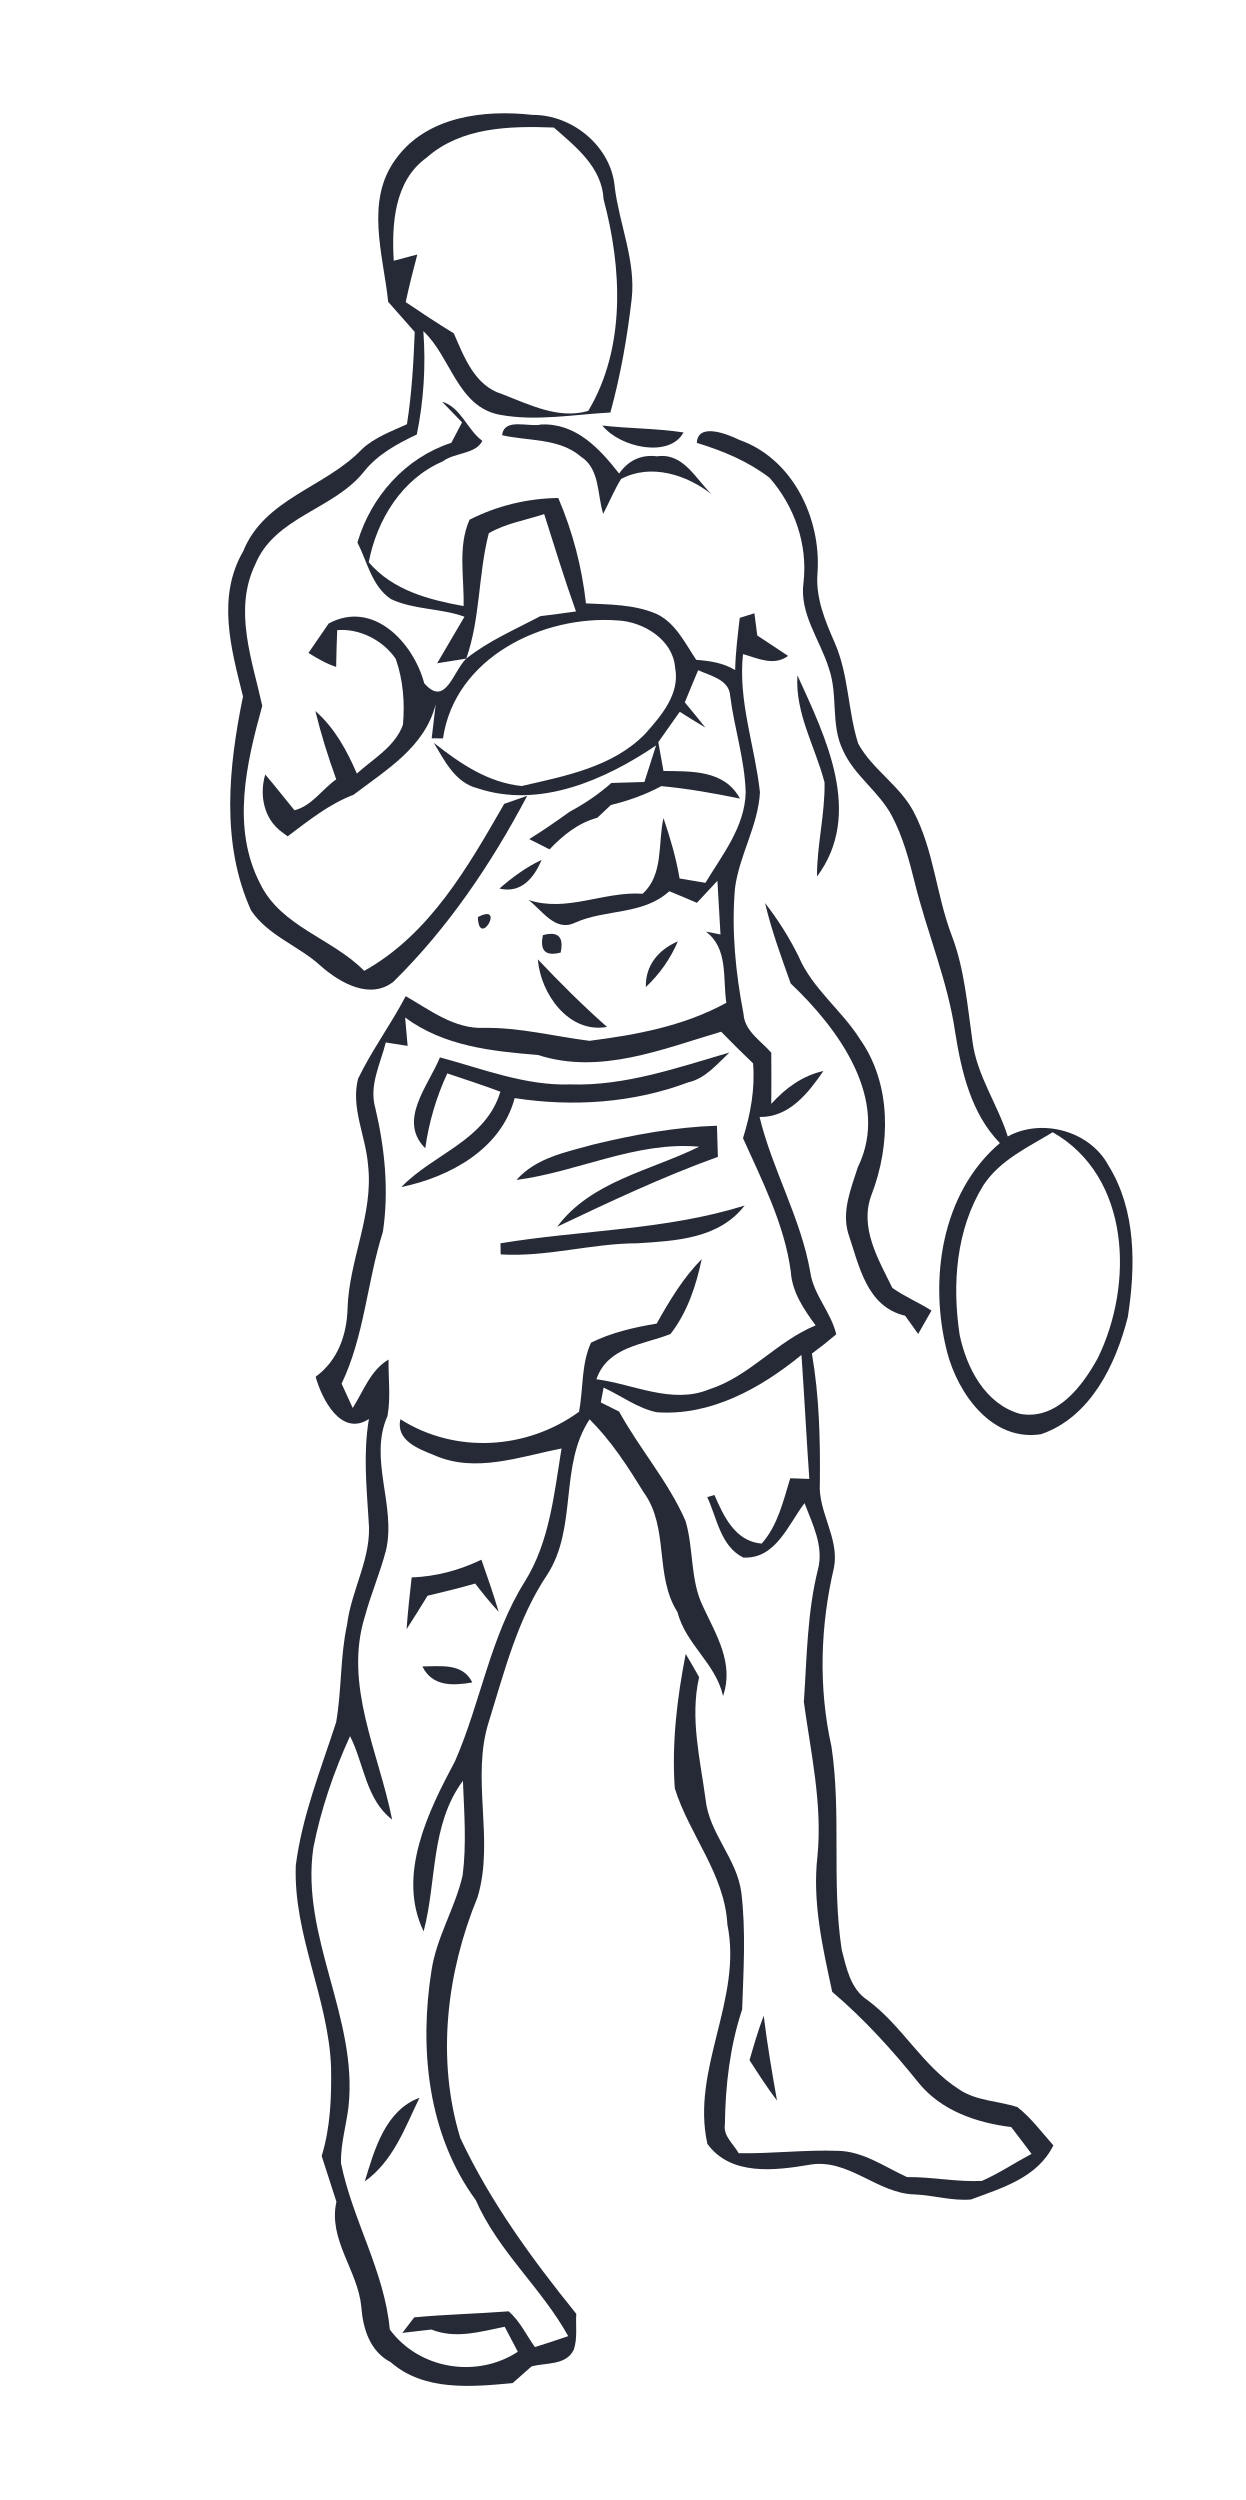
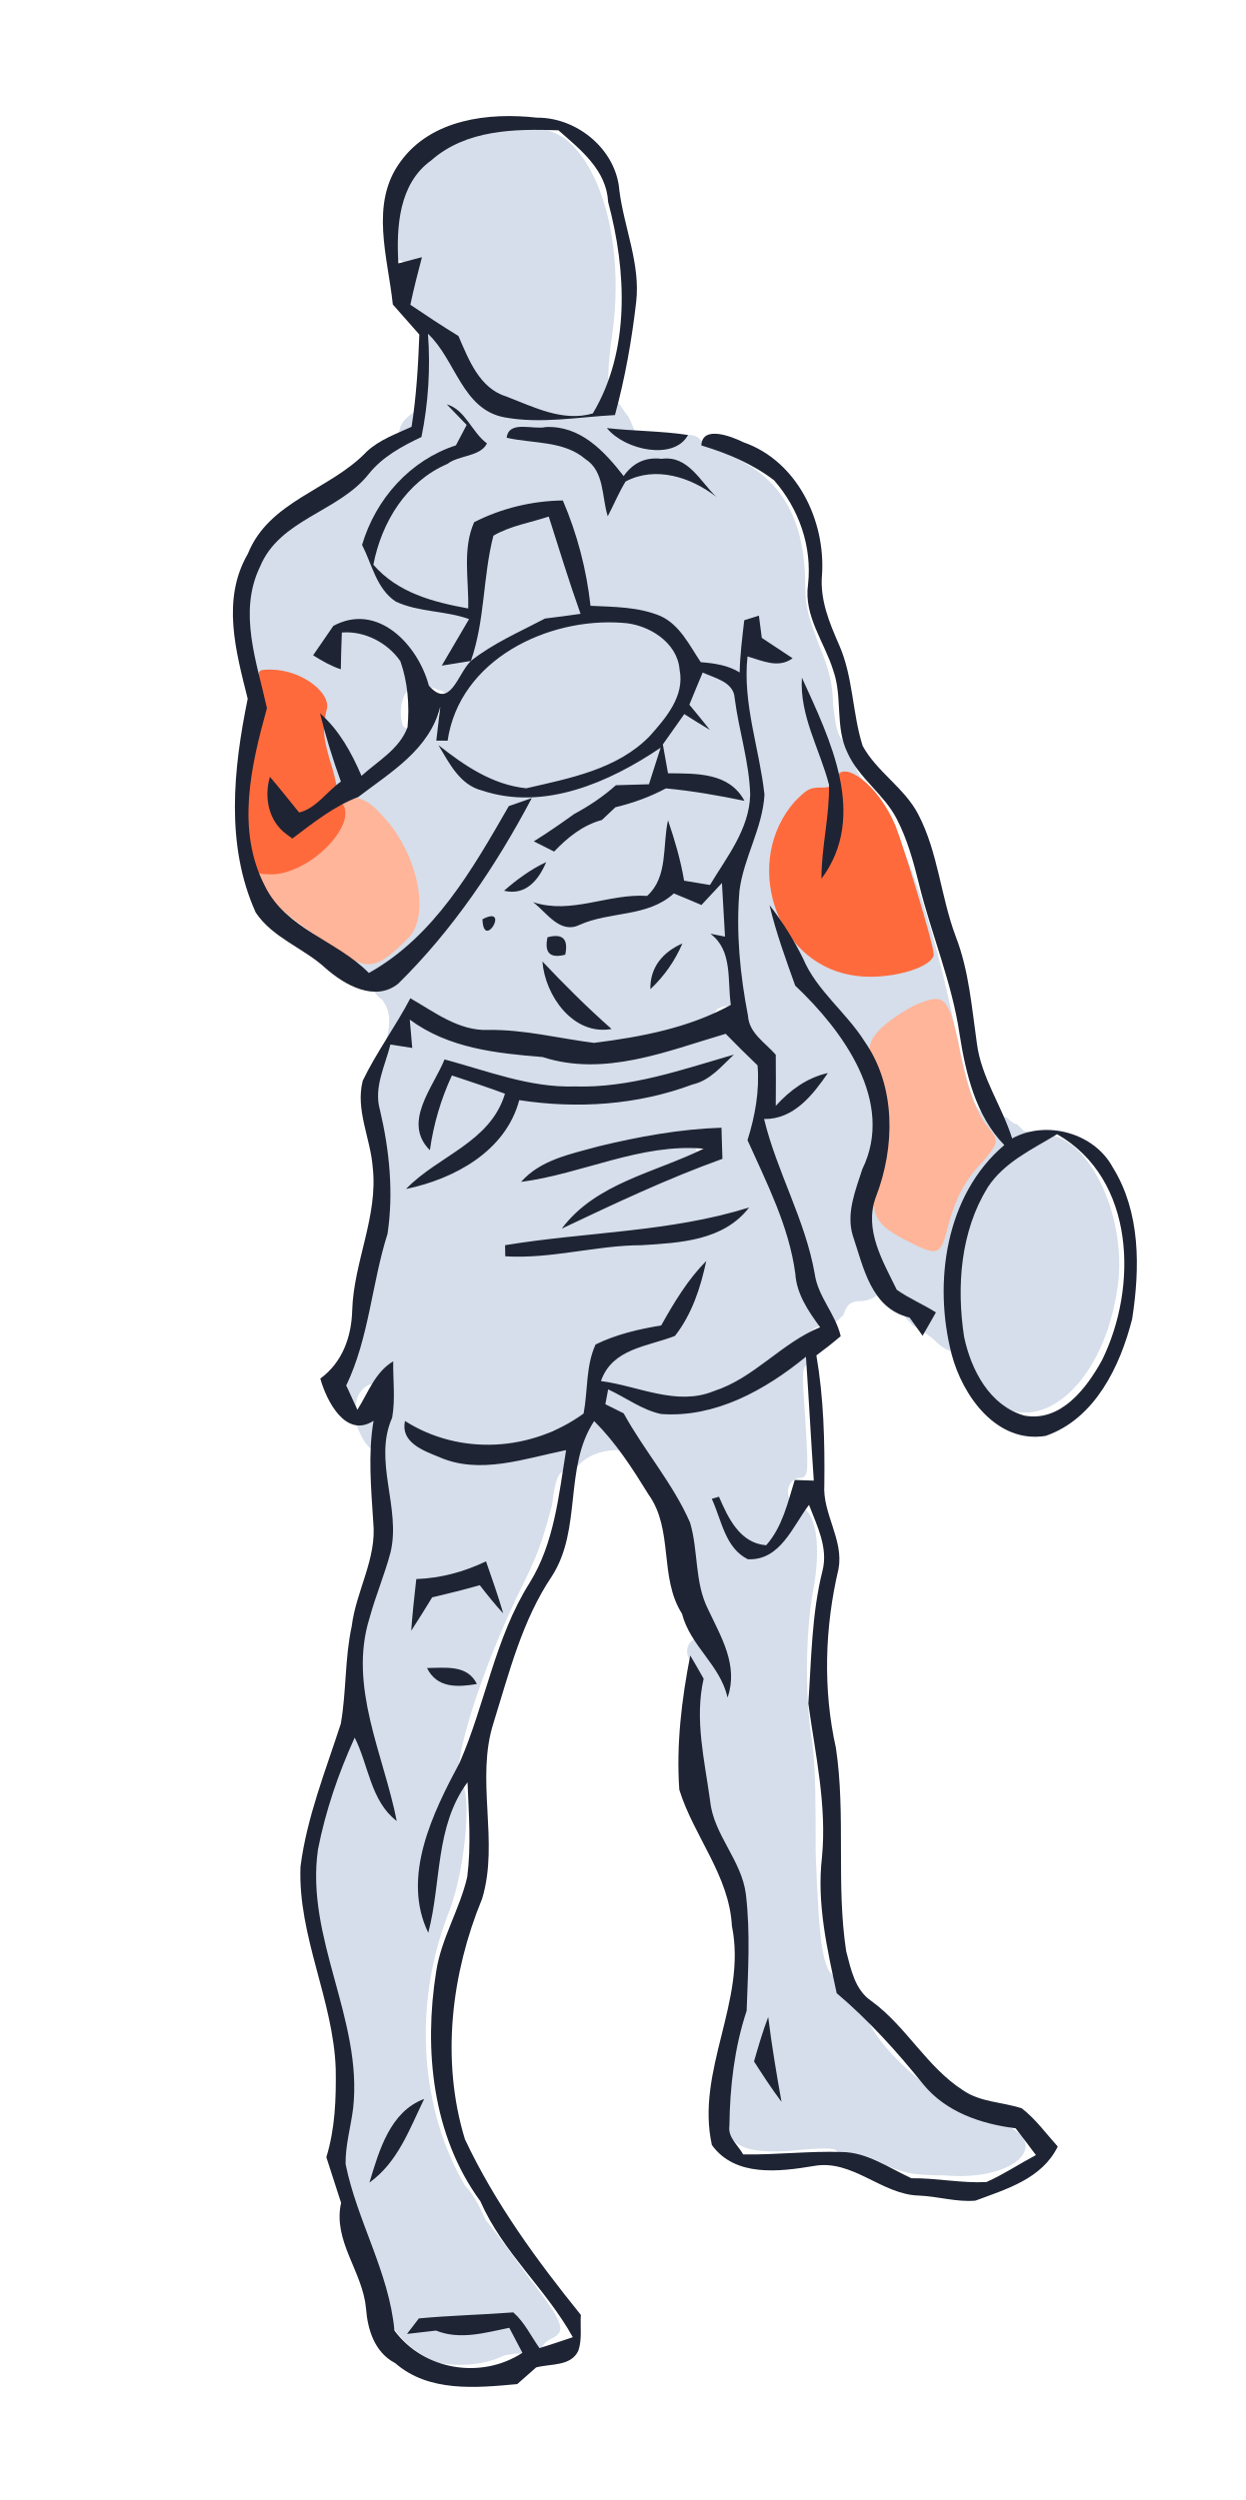
- <svg xmlns="http://www.w3.org/2000/svg" viewBox="44.5 15.3 130 260.9">
-   <g fill="#252A36">
-     <path d="M85.8 31.9c3.21-4.46 9.2-5.18 14.27-4.61 4.19-.03 8.26 3.33 8.59 7.59.49 3.89 2.21 7.66 1.76 11.64-.46 3.99-1.16 7.96-2.22 11.83-3.82.2-7.71.94-11.52.24-4.43-.81-5.1-6.02-8-8.73.27 3.61.04 7.24-.68 10.78-2.04.97-4.08 2.07-5.51 3.87-3.14 3.97-9.3 4.7-11.35 9.69-2.3 4.76-.32 9.98.73 14.76-1.66 6-3.25 12.72-.21 18.58 2.19 4.49 7.51 5.68 10.85 9.08 6.86-3.84 10.83-10.86 14.61-17.43l2.4-.84c-3.73 7.06-8.25 13.78-13.95 19.39-2.43 1.94-5.6.13-7.58-1.62-2.29-2.11-5.52-3.16-7.29-5.81-3.18-7.04-2.34-14.99-.84-22.33-1.24-4.97-2.76-10.36.02-15.15 2.22-5.53 8.58-6.65 12.39-10.65 1.33-1.25 3.08-1.86 4.7-2.61.5-3.19.69-6.41.81-9.63-.93-1.05-1.85-2.09-2.77-3.14-.51-4.92-2.44-10.51.79-14.9m3.21-.14c-3.38 2.43-3.64 6.96-3.42 10.75.61-.16 1.85-.49 2.46-.65-.43 1.65-.86 3.3-1.21 4.97 1.65 1.12 3.32 2.22 5.02 3.26 1.08 2.48 2.19 5.48 5.05 6.34 2.84 1.09 5.87 2.66 8.98 1.75 3.92-6.56 3.53-14.89 1.6-22.08-.17-3.34-2.88-5.47-5.19-7.49-4.59-.17-9.65-.07-13.29 3.15z" />
-     <path d="M90.64 57.23c1.96.56 2.61 2.92 4.2 4.08-.71 1.41-2.93 1.21-4.13 2.14-4.28 1.83-6.88 6.1-7.73 10.53 2.54 2.94 6.24 3.9 9.9 4.57.08-2.98-.63-6.19.62-9.01 2.85-1.46 6.06-2.23 9.26-2.27 1.5 3.49 2.47 7.22 2.89 11 2.46.12 5.01.1 7.33 1.08 2.01.93 3 3.06 4.18 4.81 1.41.11 2.83.31 4.06 1.07.04-1.83.27-3.64.48-5.45l1.53-.48c.07.58.22 1.74.3 2.32.8.53 2.41 1.6 3.22 2.13-1.5 1.1-3.16.25-4.71-.19-.53 4.93 1.25 9.61 1.77 14.44-.2 3.5-2.17 6.57-2.61 10.02-.37 4.37.06 8.77.89 13.07.11 1.82 1.82 2.82 2.9 4.07.01 1.78.02 3.56 0 5.34 1.47-1.63 3.26-2.95 5.44-3.43-1.58 2.3-3.57 4.85-6.66 4.8 1.34 5.54 4.31 10.55 5.29 16.19.34 2.38 2.17 4.17 2.71 6.49-.82.7-1.67 1.37-2.54 2.01.77 4.45.88 8.97.83 13.48-.21 3.06 2.05 5.76 1.48 8.83-1.44 6.1-1.64 12.56-.27 18.69 1.05 7.02 0 14.2 1.07 21.22.5 1.89.9 4.06 2.66 5.23 3.63 2.65 5.75 6.87 9.55 9.31 1.81 1.25 4.1 1.21 6.13 1.88 1.45 1.13 2.53 2.63 3.75 3.99-1.66 3.38-5.36 4.44-8.6 5.65-1.97.17-3.91-.45-5.88-.53-3.91-.09-6.95-3.83-10.99-3.09-3.59.6-8.21 1.18-10.64-2.19-1.72-7.78 3.69-15.09 2.09-22.88-.28-5.28-3.97-9.35-5.49-14.22-.33-4.7.24-9.42 1.14-14.03.48.8.94 1.61 1.4 2.43-.97 4.24.1 8.51.67 12.72.35 3.57 3.3 6.23 3.74 9.79.48 4.04.22 8.11.08 12.17-1.28 3.85-1.75 7.94-1.8 11.99-.19 1.23.9 2.04 1.44 3.01 3.44.06 6.87-.37 10.31-.25 2.67.03 4.91 1.67 7.25 2.74 2.62-.03 5.21.53 7.82.4 1.8-.79 3.44-1.9 5.18-2.82-.7-.94-1.41-1.88-2.12-2.8-3.6-.44-7.29-1.7-9.65-4.6-2.74-3.41-5.68-6.67-9.03-9.51-1-4.65-2.09-9.37-1.54-14.16.53-5.43-.69-10.76-1.42-16.09.32-4.64.34-9.33 1.48-13.87.61-2.41-.58-4.7-1.41-6.88-1.71 2.24-2.99 5.84-6.39 5.68-2.38-1.19-2.74-4.12-3.76-6.31.19-.06.57-.17.75-.22.95 2.2 2.17 4.85 4.93 5.07 1.69-1.91 2.25-4.45 2.98-6.82.5.02 1.49.05 1.99.07-.3-4.31-.52-8.63-.82-12.94-4.24 3.47-9.47 6.4-15.13 5.98-2-.43-3.69-1.73-5.52-2.57l-.29 1.55c.48.24 1.43.71 1.91.95 2.14 3.9 5.14 7.31 6.93 11.41.88 2.95.46 6.2 1.86 9.01 1.37 2.93 3.22 5.88 2.06 9.27-.78-3.44-3.87-5.35-4.76-8.76-2.42-3.8-.85-8.78-3.5-12.46-1.67-2.71-3.4-5.4-5.67-7.66-3.19 4.83-1.24 11.27-4.41 16.2-3.1 4.6-4.45 10.03-6.08 15.27-1.94 5.99.6 12.4-1.2 18.4-3.24 7.86-4.32 16.92-1.8 25.14 3.14 6.67 7.48 12.62 12.1 18.34-.08 1.23.15 2.54-.26 3.74-.78 1.67-2.92 1.34-4.41 1.75-.66.58-1.31 1.16-1.97 1.74-4.3.4-9.24.87-12.74-2.19-2.15-1.12-2.88-3.48-3.05-5.73-.34-3.83-3.49-7.03-2.6-11.01-.51-1.59-1.03-3.18-1.54-4.77.92-2.99 1.03-6.13.98-9.23-.25-7.19-3.96-13.86-3.68-21.11.66-5.16 2.62-10.02 4.21-14.93.59-3.37.41-6.83 1.14-10.18.45-3.69 2.63-7.05 2.25-10.84-.22-3.54-.57-7.1.03-10.62-2.9 1.88-4.91-2.07-5.56-4.41 2.31-1.69 3.25-4.35 3.33-7.11.15-5.08 2.73-9.84 2.14-14.98-.23-3.01-1.82-5.98-1.04-9.02 1.44-2.98 3.43-5.67 4.97-8.61 2.53 1.45 5.07 3.43 8.14 3.31 3.73-.06 7.35.88 11.03 1.35 4.9-.62 9.9-1.55 14.29-3.97-.38-2.54.22-5.69-2.14-7.43.38.07 1.15.22 1.53.3l-.32-5.6-2.14 2.3c-.96-.41-1.92-.82-2.88-1.21-2.75 2.51-6.64 1.84-9.86 3.29-2.04.99-3.44-1.33-4.84-2.38 4 1.33 7.84-.92 11.91-.65 2.21-1.97 1.59-5.29 2.18-7.9.7 2.06 1.32 4.16 1.68 6.31.68.11 2.03.34 2.7.45 1.77-2.94 4.1-5.82 4.2-9.41-.09-3.43-1.19-6.72-1.62-10.11-.1-1.7-2.1-2.09-3.34-2.67-.47 1.12-.94 2.24-1.39 3.36.72.87 1.44 1.74 2.14 2.63-.9-.54-1.79-1.08-2.67-1.65-.74 1.06-1.49 2.12-2.24 3.17.14.75.41 2.26.54 3.01 2.94.04 6.37-.12 7.98 2.88-2.72-.56-5.44-1.04-8.2-1.3-1.66.89-3.44 1.53-5.27 1.97-.35.34-1.06 1-1.41 1.33-2 .54-3.59 1.83-4.99 3.3-.71-.36-1.42-.71-2.12-1.07 1.44-.89 2.83-1.86 4.21-2.85 1.56-.84 3.04-1.83 4.36-3.01 1.15-.03 2.3-.07 3.45-.1.31-.96.91-2.87 1.22-3.82-5.33 3.61-12.19 6.64-18.65 4.47-2.32-.58-3.43-2.88-4.55-4.74 2.72 2.14 5.62 4.14 9.17 4.51 4.54-1.05 9.52-1.97 12.91-5.47 1.68-1.89 3.65-4.17 3.1-6.91-.22-2.88-3.28-4.76-5.96-4.9-7.83-.59-17.02 3.85-18.26 12.31l-1.18-.01c.11-.89.31-2.67.42-3.56-1.13 4.49-5.15 6.84-8.57 9.45-2.57.98-4.71 2.71-6.88 4.34l-.62-.46c-1.87-1.37-2.35-3.85-1.72-5.99 1.05 1.22 2.03 2.49 3.05 3.73 1.79-.44 2.91-2.21 4.36-3.23-.85-2.34-1.59-4.72-2.18-7.13 2.01 1.76 3.29 4.11 4.33 6.53 1.71-1.55 3.98-2.8 4.81-5.09.21-2.3.02-4.69-.75-6.88-1.32-1.93-3.74-3.19-6.11-3-.05 1.28-.09 2.56-.11 3.84-1.04-.34-1.97-.89-2.89-1.46.71-1.02 1.41-2.04 2.11-3.07 4.64-2.51 8.85 2 9.97 6.23 2.23 2.57 3-1.23 4.39-2.57 2.34-1.86 5.11-3.04 7.74-4.43 1.24-.15 2.47-.31 3.71-.49-1.2-3.36-2.24-6.77-3.32-10.16-1.92.64-4.01.96-5.78 2-1.11 4.3-.87 8.85-2.35 13.08-.76.12-2.28.37-3.04.49l2.85-4.86c-2.48-.9-5.25-.71-7.65-1.83-2.02-1.33-2.48-3.9-3.52-5.92 1.42-4.79 4.99-8.83 9.8-10.4.28-.53.84-1.6 1.12-2.13l-2.08-2.15m-3.86 64.26c.06.74.2 2.22.26 2.96l-2.28-.36c-.55 2.22-1.76 4.47-1.1 6.81 1 4.22 1.44 8.64.8 12.95-1.66 5.24-1.92 10.84-4.31 15.85.29.64.87 1.9 1.16 2.54 1.13-1.78 1.84-3.93 3.74-5.06-.03 1.95.24 3.95-.11 5.89-2 4.49.93 9.38-.16 14.03-.61 2.33-1.57 4.56-2.2 6.89-2.24 7.16 1.47 14.24 2.84 21.2-2.73-2.08-2.93-5.83-4.39-8.71-1.7 3.73-3.04 7.64-3.83 11.66-1.35 9.27 4.68 17.76 3.67 27.03-.24 1.95-.82 3.87-.79 5.85 1.2 5.95 4.54 11.29 5.1 17.39 3.07 4.15 9.06 5.13 13.36 2.32-.34-.65-1.02-1.95-1.37-2.61-2.52.51-5.14 1.3-7.65.29-1.01.12-2.02.24-3.03.35.31-.4.93-1.22 1.24-1.62 3.27-.31 6.58-.38 9.86-.63 1.17 1.03 1.84 2.47 2.73 3.73 1.16-.36 2.32-.74 3.48-1.14-2.8-5.05-7.32-8.86-9.65-14.2-5.02-6.85-5.92-15.83-4.61-24.01.53-3.45 2.46-6.48 3.24-9.86.42-3.28.16-6.6.03-9.89-3.41 4.62-2.71 10.46-4.1 15.72-2.83-5.84.48-12.53 3.28-17.77 2.68-6.14 3.68-13.03 7.3-18.77 2.58-4.15 3.04-9.14 3.81-13.86-4.31.85-8.99 2.61-13.27.71-1.66-.67-4.03-1.53-3.55-3.76 5.74 3.65 13.21 3.18 18.65-.78.45-2.39.22-4.98 1.25-7.21 2.15-1.06 4.5-1.6 6.85-1.99 1.34-2.39 2.76-4.77 4.7-6.73-.58 2.77-1.5 5.57-3.26 7.82-2.86 1.13-6.55 1.3-7.73 4.72 3.88.5 7.89 2.65 11.78 1.05 4.21-1.35 7.05-5.02 11.1-6.67-1.22-1.67-2.45-3.45-2.59-5.6-.66-4.94-2.97-9.44-4.99-13.94.79-2.52 1.27-5.15 1.05-7.81-1.13-1.08-2.24-2.18-3.33-3.3-6.17 1.82-12.64 4.52-19.11 2.43-4.87-.4-9.8-.91-13.87-3.91z" />
-     <path d="M96.9 60.72c.21-1.88 2.82-.8 4.08-1.12 3.63-.16 6.1 2.52 8.13 5.12.99-1.4 2.31-2 3.96-1.8 2.77-.39 4.03 2.38 5.72 3.98-2.63-2.06-6.36-3.27-9.48-1.61-.71 1.16-1.23 2.43-1.86 3.63-.64-2-.32-4.68-2.33-5.97-2.28-1.95-5.47-1.6-8.22-2.23z" />
-     <path d="M115.83 60.43c-1.43 2.68-6.58 1.62-8.47-.72 2.82.32 5.67.29 8.47.72zM117.22 61.52c.1-2.15 3.18-.93 4.42-.32 5.57 1.95 8.55 8.16 8.18 13.81-.24 2.61.76 5.01 1.78 7.34 1.48 3.35 1.37 7.11 2.46 10.55 1.49 2.72 4.36 4.38 5.8 7.14 2.09 4 2.35 8.61 3.93 12.8 1.38 3.57 1.66 7.4 2.2 11.15.46 3.56 2.62 6.54 3.68 9.91 3.55-1.94 8.55-.59 10.49 3 2.93 4.7 2.86 10.55 2.04 15.84-1.25 4.95-3.88 10.45-9.04 12.23-5.12.82-8.68-4.19-9.82-8.57-1.92-7.47-.63-16.59 5.51-21.81-3-3.07-4.02-7.47-4.67-11.57-.78-5.38-2.94-10.41-4.23-15.66-.58-2.34-1.22-4.7-2.34-6.85-1.33-2.58-3.94-4.23-5.13-6.89-1.32-2.68-.5-5.81-1.48-8.57-.92-3-3.11-5.7-2.64-9.01.44-3.95-.95-7.9-3.54-10.87-2.25-1.73-4.9-2.83-7.6-3.65m29.91 77.47c-2.86 4.62-3.28 10.36-2.48 15.62.72 3.45 2.67 7.22 6.3 8.24 3.8.7 6.5-2.87 8.11-5.81 3.75-7.63 3.47-18.92-4.7-23.58-2.58 1.57-5.51 2.91-7.23 5.53z" />
-     <path d="M130.55 96.96c-.96-3.71-3.09-7.22-2.83-11.18 2.93 6.43 6.92 14.45 2.04 21-.01-3.3.85-6.53.79-9.82zM96.62 108.03c1.34-1.17 2.78-2.23 4.4-2.99-.77 1.85-2.13 3.54-4.4 2.99zM124.34 109.54c1.35 1.73 2.52 3.59 3.49 5.55 1.43 3.38 4.51 5.62 6.44 8.69 3.29 4.71 3.18 11.04 1.17 16.24-1.27 3.41.73 6.7 2.18 9.68 1.28.92 2.76 1.52 4.09 2.37-.35.61-1.04 1.83-1.39 2.44-.34-.48-1.02-1.43-1.36-1.9-4.04-.95-4.8-5.24-5.94-8.6-.69-2.33.3-4.69 1-6.89 3.44-7.01-2-14.46-7-19.18-.99-2.77-2-5.53-2.68-8.4zM94.37 111.01c2.95-1.57.1 3.35 0 0zM101.16 112.89c1.58-.43 2.2.18 1.85 1.82-1.58.41-2.2-.19-1.85-1.82zM111.9 118.31c-.05-2.29 1.32-3.89 3.34-4.77-.77 1.81-1.91 3.43-3.34 4.77zM100.63 115.42c2.31 2.44 4.69 4.82 7.22 7.05-4.01.72-6.95-3.49-7.22-7.05zM88.88 135.13c-2.91-2.9.34-6.54 1.53-9.48 4.47 1.19 8.89 2.97 13.6 2.82 5.73.18 11.19-1.75 16.61-3.33-1.29 1.21-2.49 2.71-4.31 3.12-5.76 2.16-12.04 2.57-18.1 1.64-1.42 5.34-6.77 8.23-11.82 9.28 3.34-3.48 8.8-4.85 10.33-9.95-1.83-.68-3.69-1.29-5.54-1.91-1.15 2.48-1.92 5.1-2.3 7.81zM106.47 134.73c4.22-1.02 8.51-1.81 12.85-1.95.03 1.08.06 2.17.1 3.25-5.75 2.07-11.27 4.68-16.77 7.29 3.54-4.76 9.77-5.85 14.81-8.35-6.55-.59-12.65 2.63-19.06 3.47 2.06-2.34 5.21-2.91 8.07-3.71zM96.73 145.05c8.49-1.4 17.22-1.35 25.48-3.94-2.67 3.47-7.19 3.69-11.21 3.94-4.79.01-9.45 1.46-14.25 1.16l-.02-1.16zM87.46 179.92c2.54-.09 4.99-.75 7.28-1.85.63 1.8 1.26 3.6 1.8 5.44-.87-.94-1.67-1.94-2.45-2.95-1.65.47-3.3.88-4.97 1.27-.72 1.17-1.44 2.34-2.19 3.49.13-1.81.33-3.61.53-5.4zM88.58 189.21c1.88 0 4.19-.4 5.21 1.67-2.05.35-4.17.44-5.21-1.67zM122.72 230.3c.45-1.56.9-3.12 1.48-4.64.37 2.96.86 5.91 1.39 8.86-1.03-1.36-1.95-2.79-2.87-4.22zM82.57 242.95c1-3.3 2.14-7.41 5.71-8.73-1.52 3.13-2.74 6.61-5.71 8.73z" />
+ <svg xmlns="http://www.w3.org/2000/svg" viewBox="44 15 130 261" class="ekd">
+   <g transform="translate(44 15) scale(0.36236)">
+     <path class="b" fill="#D5DEEA" d="M126 681C119 678 112 672 112 666C111 664 108 653 104 642C98 623 98 623 100 613C102 600 101 593 95 570C89 545 89 534 95 516C99 504 100 502 102 501C105 500 105 500 104 492C103 477 104 471 108 457C112 443 113 441 111 428C110 421 109 419 108 418C102 417 97 391 101 388C107 383 112 343 109 324C108 314 108 313 109 307C113 296 113 292 110 288C108 287 107 284 107 283C107 281 105 279 97 273C81 263 78 261 75 253C70 243 69 228 74 212C75 205 75 201 72 189C68 168 73 157 91 146C95 144 100 140 104 136C108 133 112 130 113 129C114 128 115 127 115 125C115 123 116 121 119 119C123 116 124 98 120 95C118 94 118 93 118 85C118 76 118 76 115 75C112 74 112 66 115 56C120 41 152 30 164 41C175 51 180 75 176 99C175 108 175 111 176 112C176 113 177 115 178 116C179 117 180 119 181 120C182 122 183 124 183 126C184 129 191 130 195 127C197 125 199 125 201 126C202 127 204 129 207 130C224 136 232 148 232 169C232 175 233 178 236 186C239 193 240 198 240 203C241 212 242 214 245 214C246 214 246 215 246 218C246 221 247 223 251 228C258 236 267 259 274 291C280 319 281 321 285 321C287 321 289 322 290 322C291 323 292 324 293 324C293 324 294 325 295 326C296 326 298 327 300 327C313 326 325 350 322 371C317 406 290 420 279 393C278 391 277 390 276 390C275 390 272 389 270 387C268 385 265 383 263 382C261 380 260 379 260 376C259 372 256 371 253 373C252 374 250 375 248 375C245 375 244 376 243 379C241 381 240 382 237 382C233 383 232 385 234 389C235 391 235 391 233 393C231 394 231 395 232 409C233 425 233 426 230 426C226 427 226 433 230 434C235 435 237 445 234 460C232 472 232 491 234 502C235 510 235 520 235 534C236 561 237 570 242 570C246 570 249 574 249 578C249 588 272 608 285 611C305 616 294 629 272 627C262 627 260 626 255 624C252 622 248 621 246 621C244 621 242 621 241 620C241 619 236 619 227 620C207 621 205 615 212 586C216 569 215 545 209 532C203 521 201 508 201 492C201 484 200 481 199 479C197 476 198 473 201 472C204 471 205 468 202 462C202 460 200 454 199 449C198 438 196 433 189 423C185 417 173 416 167 422C166 423 164 424 163 424C161 424 160 426 159 434C157 441 156 446 151 456C139 480 129 511 133 514C136 517 134 540 129 552C119 578 121 608 134 630C137 633 139 638 140 640C141 641 147 649 152 656C163 670 163 672 159 674C157 675 156 676 156 678C156 681 155 682 154 680C153 678 149 678 145 679C139 682 131 682 126 681ZM166 414C166 412 165 412 162 412C158 412 157 413 158 417C160 420 166 418 166 414ZM112 404C112 399 107 397 104 401C101 405 103 409 108 409C111 409 112 408 112 404ZM206 329C206 325 201 324 200 328C200 332 201 333 204 333C206 333 206 332 206 329ZM214 294C214 291 213 290 210 290C206 290 205 292 206 296C208 299 214 297 214 294ZM123 208C124 208 125 206 127 206C130 205 130 200 127 199C126 199 125 198 123 198C118 195 114 202 116 209C117 211 121 210 123 208Z" />
+     <path class="m m-forearms" fill="#FFB59A" d="M262 358C252 353 250 350 253 339C256 326 256 316 251 304C249 300 254 295 263 290C272 286 273 287 276 300C278 312 281 320 284 324C288 329 288 329 283 335C278 340 275 346 273 354C271 362 270 362 262 358ZM96 273C81 263 78 260 75 254C70 243 69 224 74 224C75 224 76 225 76 229C77 238 83 241 90 236C101 228 104 228 111 236C120 246 124 263 118 270C108 280 106 280 96 273Z" />
+     <path class="m m-biceps" fill="#FF6A3D" d="M245 281C223 277 214 248 229 231C232 228 233 227 236 227C239 227 240 227 241 224C243 219 253 226 258 238C260 243 269 272 269 275C269 279 255 283 245 281ZM73 249C70 241 70 225 74 212C75 207 75 204 75 199C74 193 74 193 78 193C87 193 96 200 94 205C93 210 93 212 95 219C96 222 97 226 97 227C97 229 98 230 98 231C104 236 91 251 79 252C74 252 74 252 73 249Z" />
+   </g>
+   <g class="l">
+     <g fill="#1E2433">
+       <path d="M85.8 31.9c3.21-4.46 9.2-5.18 14.27-4.61 4.19-.03 8.26 3.33 8.59 7.59.49 3.89 2.21 7.66 1.76 11.64-.46 3.99-1.16 7.96-2.22 11.83-3.82.2-7.71.94-11.52.24-4.43-.81-5.1-6.02-8-8.73.27 3.61.04 7.24-.68 10.78-2.04.97-4.08 2.07-5.51 3.87-3.14 3.97-9.3 4.7-11.35 9.69-2.3 4.76-.32 9.98.73 14.76-1.66 6-3.25 12.72-.21 18.58 2.19 4.49 7.51 5.68 10.85 9.08 6.86-3.84 10.83-10.86 14.61-17.43l2.4-.84c-3.73 7.06-8.25 13.78-13.95 19.39-2.43 1.94-5.6.13-7.58-1.62-2.29-2.11-5.52-3.16-7.29-5.81-3.18-7.04-2.34-14.99-.84-22.33-1.24-4.97-2.76-10.36.02-15.15 2.22-5.53 8.58-6.65 12.39-10.65 1.33-1.25 3.08-1.86 4.7-2.61.5-3.19.69-6.41.81-9.63-.93-1.05-1.85-2.09-2.77-3.14-.51-4.92-2.44-10.51.79-14.9m3.21-.14c-3.38 2.43-3.64 6.96-3.42 10.75.61-.16 1.85-.49 2.46-.65-.43 1.65-.86 3.3-1.21 4.97 1.65 1.12 3.32 2.22 5.02 3.26 1.08 2.48 2.19 5.48 5.05 6.34 2.84 1.09 5.87 2.66 8.98 1.75 3.92-6.56 3.53-14.89 1.6-22.08-.17-3.34-2.88-5.47-5.19-7.49-4.59-.17-9.65-.07-13.29 3.15z" />
+       <path d="M90.64 57.23c1.96.56 2.61 2.92 4.2 4.08-.71 1.41-2.93 1.21-4.13 2.14-4.28 1.83-6.88 6.1-7.73 10.53 2.54 2.94 6.24 3.9 9.9 4.57.08-2.98-.63-6.19.62-9.01 2.85-1.46 6.06-2.23 9.26-2.27 1.5 3.49 2.47 7.22 2.89 11 2.46.12 5.01.1 7.33 1.08 2.01.93 3 3.06 4.18 4.81 1.41.11 2.83.31 4.06 1.07.04-1.83.27-3.64.48-5.45l1.53-.48c.07.58.22 1.74.3 2.32.8.53 2.41 1.6 3.22 2.13-1.5 1.1-3.16.25-4.71-.19-.53 4.93 1.25 9.61 1.77 14.44-.2 3.5-2.17 6.57-2.61 10.02-.37 4.37.06 8.77.89 13.07.11 1.82 1.82 2.82 2.9 4.07.01 1.78.02 3.56 0 5.34 1.47-1.63 3.26-2.95 5.44-3.43-1.58 2.3-3.57 4.85-6.66 4.8 1.34 5.54 4.31 10.55 5.29 16.19.34 2.38 2.17 4.17 2.71 6.49-.82.7-1.67 1.37-2.54 2.01.77 4.45.88 8.97.83 13.48-.21 3.06 2.05 5.76 1.48 8.83-1.44 6.1-1.64 12.56-.27 18.69 1.05 7.02 0 14.2 1.07 21.22.5 1.89.9 4.06 2.66 5.23 3.63 2.65 5.75 6.87 9.55 9.31 1.81 1.25 4.1 1.21 6.13 1.88 1.45 1.13 2.53 2.63 3.75 3.99-1.66 3.38-5.36 4.44-8.6 5.65-1.97.17-3.91-.45-5.88-.53-3.91-.09-6.95-3.83-10.99-3.09-3.59.6-8.21 1.18-10.64-2.19-1.72-7.78 3.69-15.09 2.09-22.88-.28-5.28-3.97-9.35-5.49-14.22-.33-4.7.24-9.42 1.14-14.03.48.8.94 1.61 1.4 2.43-.97 4.24.1 8.51.67 12.72.35 3.57 3.3 6.23 3.74 9.79.48 4.04.22 8.11.08 12.17-1.28 3.85-1.75 7.94-1.8 11.99-.19 1.23.9 2.04 1.44 3.01 3.44.06 6.87-.37 10.31-.25 2.67.03 4.91 1.67 7.25 2.74 2.62-.03 5.21.53 7.82.4 1.8-.79 3.44-1.9 5.18-2.82-.7-.94-1.41-1.88-2.12-2.8-3.6-.44-7.29-1.7-9.65-4.6-2.74-3.41-5.68-6.67-9.03-9.51-1-4.65-2.09-9.37-1.54-14.16.53-5.43-.69-10.76-1.42-16.09.32-4.64.34-9.33 1.48-13.87.61-2.41-.58-4.7-1.41-6.88-1.71 2.24-2.99 5.84-6.39 5.68-2.38-1.19-2.74-4.12-3.76-6.31.19-.06.57-.17.75-.22.95 2.2 2.17 4.85 4.93 5.07 1.69-1.91 2.25-4.45 2.98-6.82.5.02 1.49.05 1.99.07-.3-4.31-.52-8.63-.82-12.94-4.24 3.47-9.47 6.4-15.13 5.98-2-.43-3.69-1.73-5.52-2.57l-.29 1.55c.48.24 1.43.71 1.91.95 2.14 3.9 5.14 7.31 6.93 11.41.88 2.95.46 6.2 1.86 9.01 1.37 2.93 3.22 5.88 2.06 9.27-.78-3.44-3.87-5.35-4.76-8.76-2.42-3.8-.85-8.78-3.5-12.46-1.67-2.71-3.4-5.4-5.67-7.66-3.19 4.83-1.24 11.27-4.41 16.2-3.1 4.6-4.45 10.03-6.08 15.27-1.94 5.99.6 12.4-1.2 18.4-3.24 7.86-4.32 16.92-1.8 25.14 3.14 6.67 7.48 12.62 12.1 18.34-.08 1.23.15 2.54-.26 3.74-.78 1.67-2.92 1.34-4.41 1.75-.66.58-1.31 1.16-1.97 1.74-4.3.4-9.24.87-12.74-2.19-2.15-1.12-2.88-3.48-3.05-5.73-.34-3.83-3.49-7.03-2.6-11.01-.51-1.59-1.03-3.18-1.54-4.77.92-2.99 1.03-6.13.98-9.23-.25-7.19-3.96-13.86-3.68-21.11.66-5.16 2.62-10.02 4.21-14.93.59-3.37.41-6.83 1.14-10.18.45-3.69 2.63-7.05 2.25-10.84-.22-3.54-.57-7.1.03-10.62-2.9 1.88-4.91-2.07-5.56-4.41 2.31-1.69 3.25-4.35 3.33-7.11.15-5.08 2.73-9.84 2.14-14.98-.23-3.01-1.82-5.98-1.04-9.02 1.44-2.98 3.43-5.67 4.97-8.61 2.53 1.45 5.07 3.43 8.14 3.31 3.73-.06 7.35.88 11.03 1.35 4.9-.62 9.9-1.55 14.29-3.97-.38-2.54.22-5.69-2.14-7.43.38.07 1.15.22 1.53.3l-.32-5.6-2.14 2.3c-.96-.41-1.92-.82-2.88-1.21-2.75 2.51-6.64 1.84-9.86 3.29-2.04.99-3.44-1.33-4.84-2.38 4 1.33 7.84-.92 11.91-.65 2.21-1.97 1.59-5.29 2.18-7.9.7 2.06 1.32 4.16 1.68 6.31.68.11 2.03.34 2.7.45 1.77-2.94 4.1-5.82 4.2-9.41-.09-3.43-1.19-6.72-1.62-10.11-.1-1.7-2.1-2.09-3.34-2.67-.47 1.12-.94 2.24-1.39 3.36.72.87 1.44 1.74 2.14 2.63-.9-.54-1.79-1.08-2.67-1.65-.74 1.06-1.49 2.12-2.24 3.17.14.75.41 2.26.54 3.01 2.94.04 6.37-.12 7.98 2.88-2.72-.56-5.44-1.04-8.2-1.3-1.66.89-3.44 1.53-5.27 1.97-.35.34-1.06 1-1.41 1.33-2 .54-3.59 1.83-4.99 3.3-.71-.36-1.42-.71-2.12-1.07 1.44-.89 2.83-1.86 4.21-2.85 1.56-.84 3.04-1.83 4.36-3.01 1.15-.03 2.3-.07 3.45-.1.31-.96.91-2.87 1.22-3.82-5.33 3.61-12.19 6.64-18.65 4.47-2.32-.58-3.43-2.88-4.55-4.74 2.72 2.14 5.62 4.14 9.17 4.51 4.54-1.05 9.52-1.97 12.91-5.47 1.68-1.89 3.65-4.17 3.1-6.91-.22-2.88-3.28-4.76-5.96-4.9-7.83-.59-17.02 3.85-18.26 12.31l-1.18-.01c.11-.89.31-2.67.42-3.56-1.13 4.49-5.15 6.84-8.57 9.45-2.57.98-4.71 2.71-6.88 4.34l-.62-.46c-1.87-1.37-2.35-3.85-1.72-5.99 1.05 1.22 2.03 2.49 3.05 3.73 1.79-.44 2.91-2.21 4.36-3.23-.85-2.34-1.59-4.72-2.18-7.13 2.01 1.76 3.29 4.11 4.33 6.53 1.71-1.55 3.98-2.8 4.81-5.09.21-2.3.02-4.69-.75-6.88-1.32-1.93-3.74-3.19-6.11-3-.05 1.28-.09 2.56-.11 3.84-1.04-.34-1.97-.89-2.89-1.46.71-1.02 1.41-2.04 2.11-3.07 4.64-2.51 8.85 2 9.97 6.23 2.23 2.57 3-1.23 4.39-2.57 2.34-1.86 5.11-3.04 7.74-4.43 1.24-.15 2.47-.31 3.71-.49-1.2-3.36-2.24-6.77-3.32-10.16-1.92.64-4.01.96-5.78 2-1.11 4.3-.87 8.85-2.35 13.08-.76.12-2.28.37-3.04.49l2.85-4.86c-2.48-.9-5.25-.71-7.65-1.83-2.02-1.33-2.48-3.9-3.52-5.92 1.42-4.79 4.99-8.83 9.8-10.4.28-.53.84-1.6 1.12-2.13l-2.08-2.15m-3.86 64.26c.06.74.2 2.22.26 2.96l-2.28-.36c-.55 2.22-1.76 4.47-1.1 6.81 1 4.22 1.44 8.64.8 12.95-1.66 5.24-1.92 10.84-4.31 15.85.29.64.87 1.9 1.16 2.54 1.13-1.78 1.84-3.93 3.74-5.06-.03 1.95.24 3.95-.11 5.89-2 4.49.93 9.38-.16 14.03-.61 2.33-1.57 4.56-2.2 6.89-2.24 7.16 1.47 14.24 2.84 21.2-2.73-2.08-2.93-5.83-4.39-8.71-1.7 3.73-3.04 7.64-3.83 11.66-1.35 9.27 4.68 17.76 3.67 27.03-.24 1.95-.82 3.87-.79 5.85 1.2 5.95 4.54 11.29 5.1 17.39 3.07 4.15 9.06 5.13 13.36 2.32-.34-.65-1.02-1.95-1.37-2.61-2.52.51-5.14 1.3-7.65.29-1.01.12-2.02.24-3.03.35.31-.4.93-1.22 1.24-1.62 3.27-.31 6.58-.38 9.86-.63 1.17 1.03 1.84 2.47 2.73 3.73 1.16-.36 2.32-.74 3.48-1.14-2.8-5.05-7.32-8.86-9.65-14.2-5.02-6.85-5.92-15.83-4.61-24.01.53-3.45 2.46-6.48 3.24-9.86.42-3.28.16-6.6.03-9.89-3.41 4.62-2.71 10.46-4.1 15.72-2.83-5.84.48-12.53 3.28-17.77 2.68-6.14 3.68-13.03 7.3-18.77 2.58-4.15 3.04-9.14 3.81-13.86-4.31.85-8.99 2.61-13.27.71-1.66-.67-4.03-1.53-3.55-3.76 5.74 3.65 13.21 3.18 18.65-.78.45-2.39.22-4.98 1.25-7.21 2.15-1.06 4.5-1.6 6.85-1.99 1.34-2.39 2.76-4.77 4.7-6.73-.58 2.77-1.5 5.57-3.26 7.82-2.86 1.13-6.55 1.3-7.73 4.72 3.88.5 7.89 2.65 11.78 1.05 4.21-1.35 7.05-5.02 11.1-6.67-1.22-1.67-2.45-3.45-2.59-5.6-.66-4.94-2.97-9.44-4.99-13.94.79-2.52 1.27-5.15 1.05-7.81-1.13-1.08-2.24-2.18-3.33-3.3-6.17 1.82-12.64 4.52-19.11 2.43-4.87-.4-9.8-.91-13.87-3.91z" />
+       <path d="M96.9 60.72c.21-1.88 2.82-.8 4.08-1.12 3.63-.16 6.1 2.52 8.13 5.12.99-1.4 2.31-2 3.96-1.8 2.77-.39 4.03 2.38 5.72 3.98-2.63-2.06-6.36-3.27-9.48-1.61-.71 1.16-1.23 2.43-1.86 3.63-.64-2-.32-4.68-2.33-5.97-2.28-1.95-5.47-1.6-8.22-2.23z" />
+       <path d="M115.83 60.43c-1.43 2.68-6.58 1.62-8.47-.72 2.82.32 5.67.29 8.47.72zM117.22 61.52c.1-2.15 3.18-.93 4.42-.32 5.57 1.95 8.55 8.16 8.18 13.81-.24 2.61.76 5.01 1.78 7.34 1.48 3.35 1.37 7.11 2.46 10.55 1.49 2.72 4.36 4.38 5.8 7.14 2.09 4 2.35 8.61 3.93 12.8 1.38 3.57 1.66 7.4 2.2 11.15.46 3.56 2.62 6.54 3.68 9.91 3.55-1.94 8.55-.59 10.49 3 2.93 4.7 2.86 10.55 2.04 15.84-1.25 4.95-3.88 10.45-9.04 12.23-5.12.82-8.68-4.19-9.82-8.57-1.92-7.47-.63-16.59 5.51-21.81-3-3.07-4.02-7.47-4.67-11.57-.78-5.38-2.94-10.41-4.23-15.66-.58-2.34-1.22-4.7-2.34-6.85-1.33-2.58-3.94-4.23-5.13-6.89-1.32-2.68-.5-5.81-1.48-8.57-.92-3-3.11-5.7-2.64-9.01.44-3.95-.95-7.9-3.54-10.87-2.25-1.73-4.9-2.83-7.6-3.65m29.91 77.47c-2.86 4.62-3.28 10.36-2.48 15.62.72 3.45 2.67 7.22 6.3 8.24 3.8.7 6.5-2.87 8.11-5.81 3.75-7.63 3.47-18.92-4.7-23.58-2.58 1.57-5.51 2.91-7.23 5.53z" />
+       <path d="M130.55 96.96c-.96-3.71-3.09-7.22-2.83-11.18 2.93 6.43 6.92 14.45 2.04 21-.01-3.3.85-6.53.79-9.82zM96.62 108.03c1.34-1.17 2.78-2.23 4.4-2.99-.77 1.85-2.13 3.54-4.4 2.99zM124.34 109.54c1.35 1.73 2.52 3.59 3.49 5.55 1.43 3.38 4.51 5.62 6.44 8.69 3.29 4.71 3.18 11.04 1.17 16.24-1.27 3.41.73 6.7 2.18 9.68 1.28.92 2.76 1.52 4.09 2.37-.35.61-1.04 1.83-1.39 2.44-.34-.48-1.02-1.43-1.36-1.9-4.04-.95-4.8-5.24-5.94-8.6-.69-2.33.3-4.69 1-6.89 3.44-7.01-2-14.46-7-19.18-.99-2.77-2-5.53-2.68-8.4zM94.37 111.01c2.95-1.57.1 3.35 0 0zM101.16 112.89c1.58-.43 2.2.18 1.85 1.82-1.58.41-2.2-.19-1.85-1.82zM111.9 118.31c-.05-2.29 1.32-3.89 3.34-4.77-.77 1.81-1.91 3.43-3.34 4.77zM100.63 115.42c2.31 2.44 4.69 4.82 7.22 7.05-4.01.72-6.95-3.49-7.22-7.05zM88.88 135.13c-2.91-2.9.34-6.54 1.53-9.48 4.47 1.19 8.89 2.97 13.6 2.82 5.73.18 11.19-1.75 16.61-3.33-1.29 1.21-2.49 2.71-4.31 3.12-5.76 2.16-12.04 2.57-18.1 1.64-1.42 5.34-6.77 8.23-11.82 9.28 3.34-3.48 8.8-4.85 10.33-9.95-1.83-.68-3.69-1.29-5.54-1.91-1.15 2.48-1.92 5.1-2.3 7.81zM106.47 134.73c4.22-1.02 8.51-1.81 12.85-1.95.03 1.08.06 2.17.1 3.25-5.75 2.07-11.27 4.68-16.77 7.29 3.54-4.76 9.77-5.85 14.81-8.35-6.55-.59-12.65 2.63-19.06 3.47 2.06-2.34 5.21-2.91 8.07-3.71zM96.73 145.05c8.49-1.4 17.22-1.35 25.48-3.94-2.67 3.47-7.19 3.69-11.21 3.94-4.79.01-9.45 1.46-14.25 1.16l-.02-1.16zM87.46 179.92c2.54-.09 4.99-.75 7.28-1.85.63 1.8 1.26 3.6 1.8 5.44-.87-.94-1.67-1.94-2.45-2.95-1.65.47-3.3.88-4.97 1.27-.72 1.17-1.44 2.34-2.19 3.49.13-1.81.33-3.61.53-5.4zM88.58 189.21c1.88 0 4.19-.4 5.21 1.67-2.05.35-4.17.44-5.21-1.67zM122.72 230.3c.45-1.56.9-3.12 1.48-4.64.37 2.96.86 5.91 1.39 8.86-1.03-1.36-1.95-2.79-2.87-4.22zM82.57 242.95c1-3.3 2.14-7.41 5.71-8.73-1.52 3.13-2.74 6.61-5.71 8.73z" />
+     </g>
  </g>
</svg>
